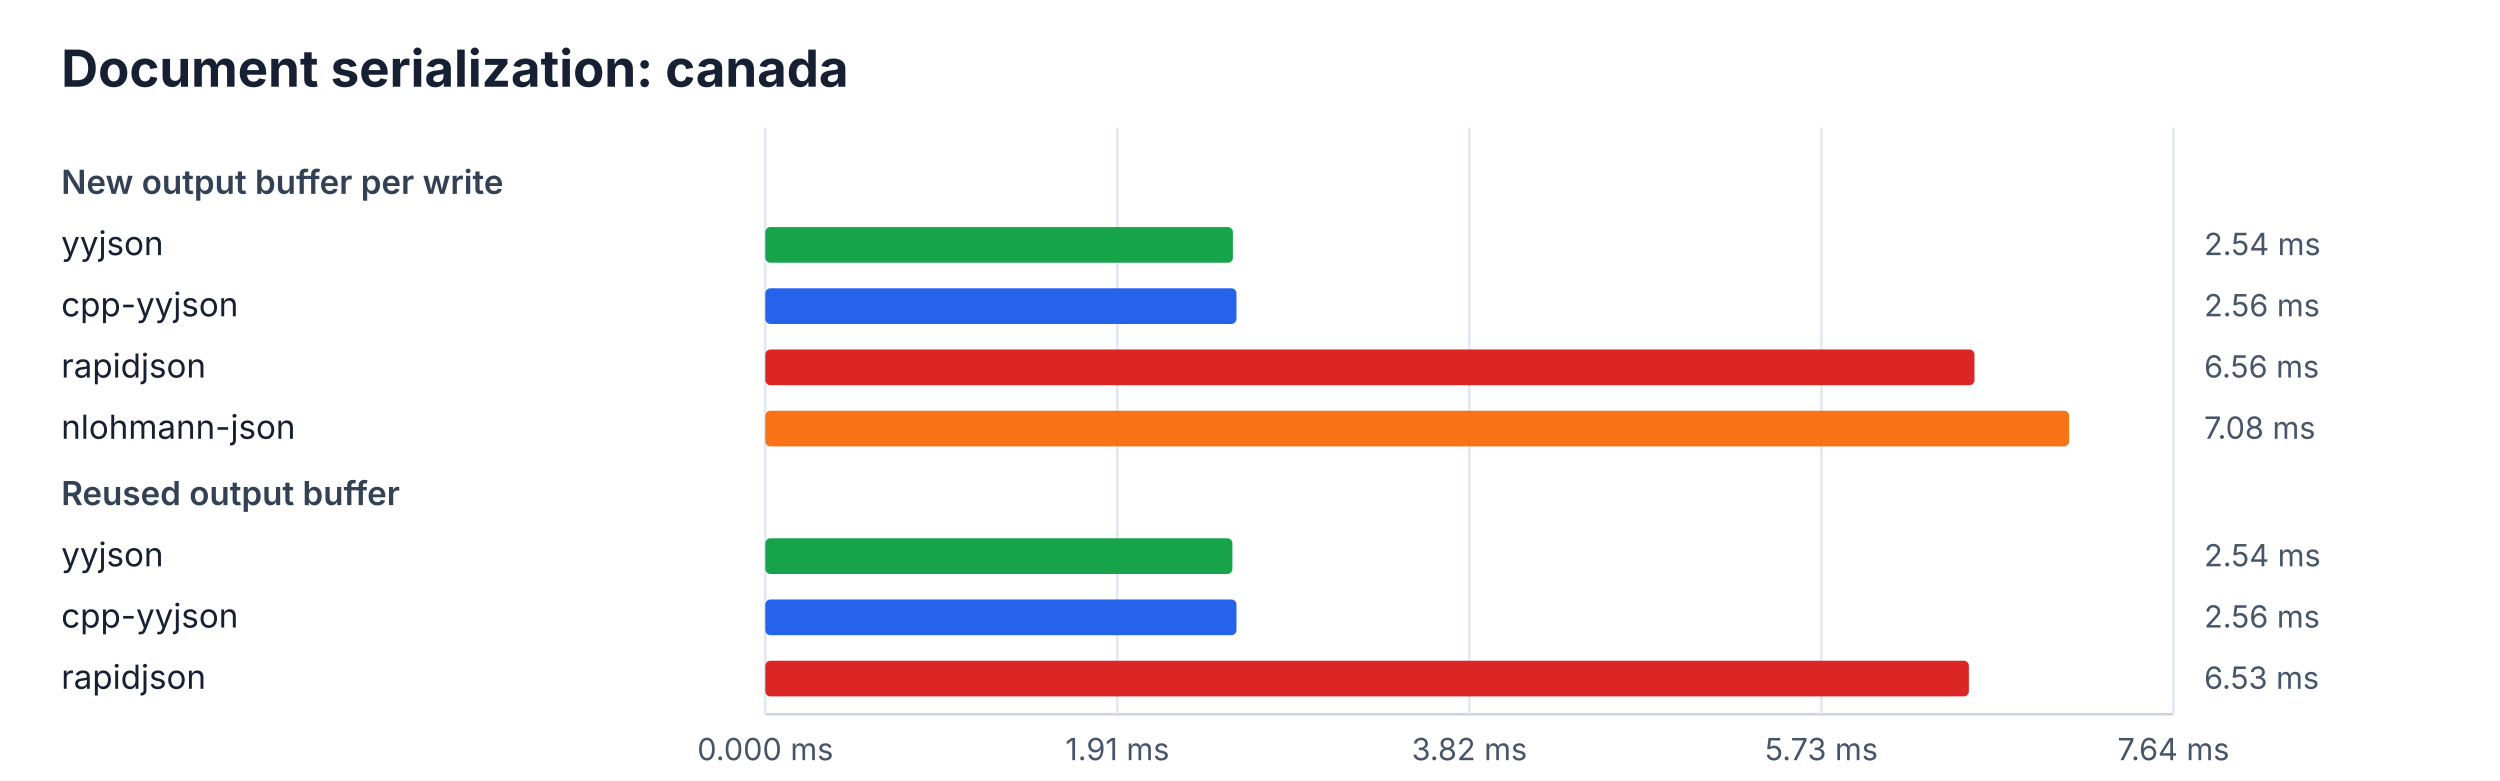
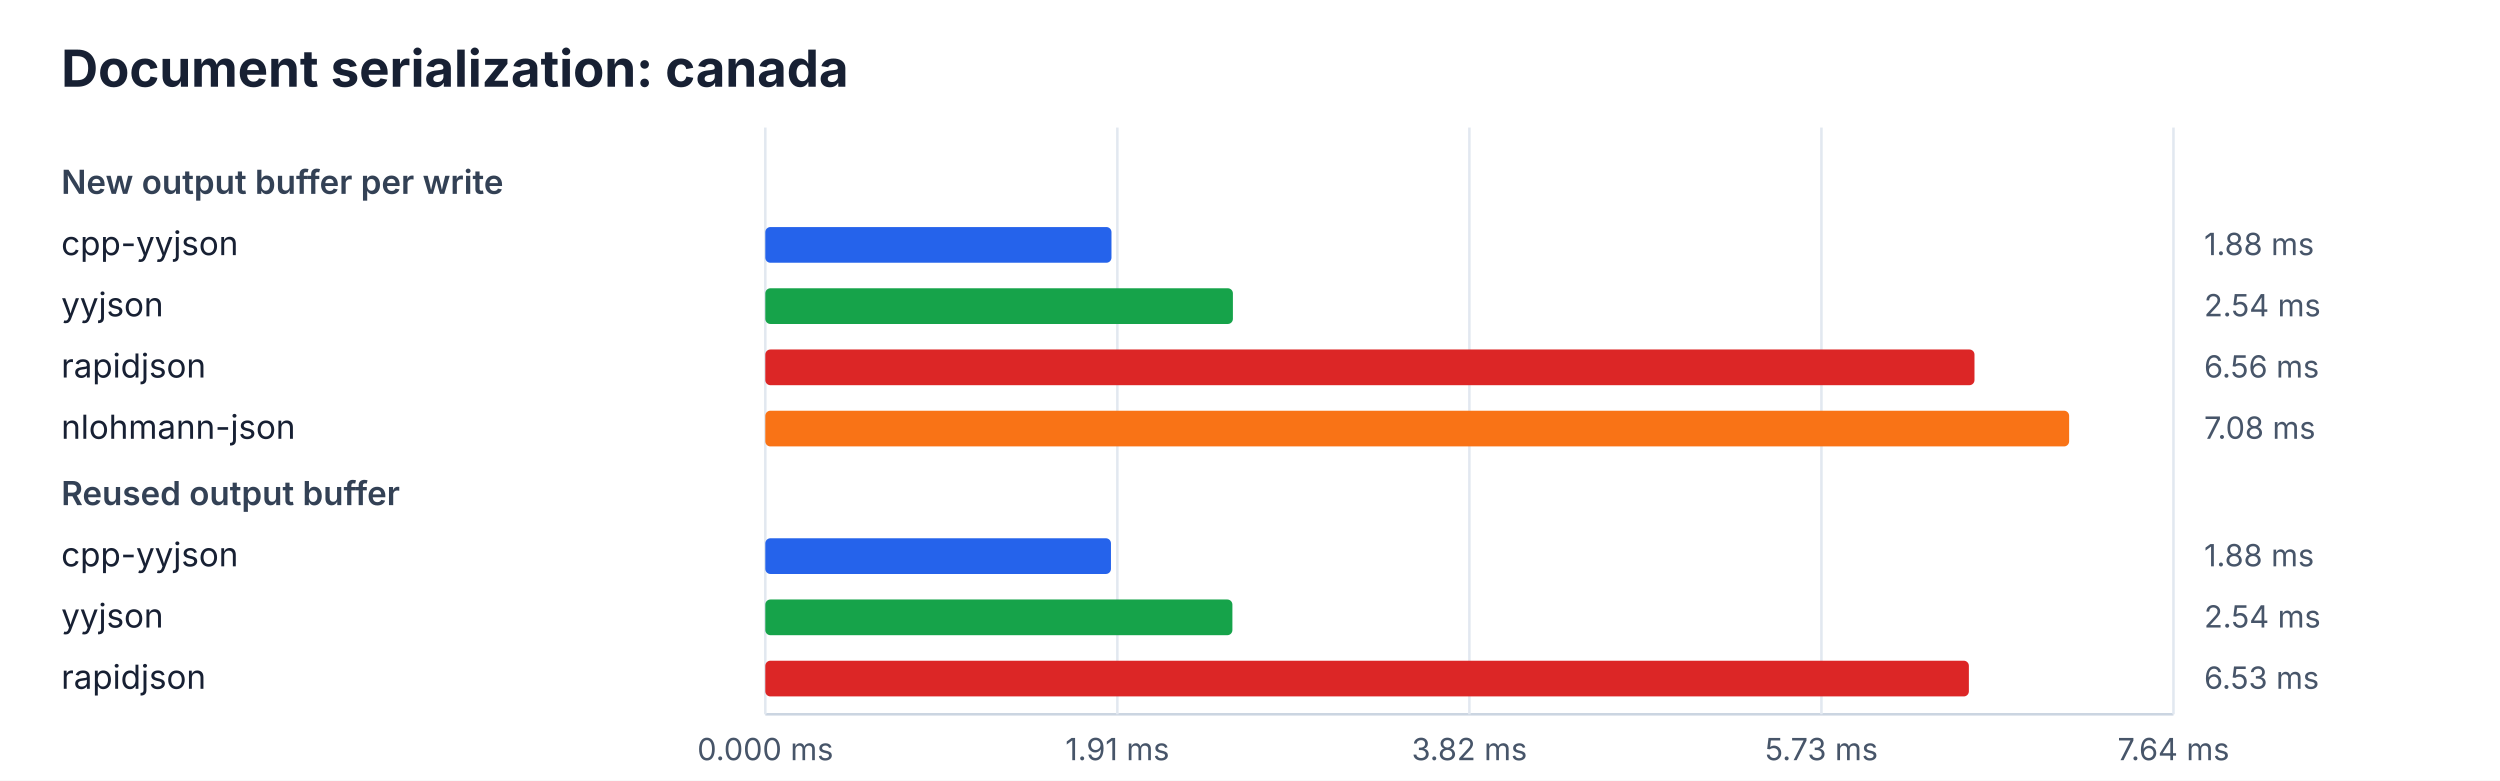
<svg xmlns="http://www.w3.org/2000/svg" width="980" height="306" viewBox="0 0 980 306">
  <rect width="100%" height="100%" fill="#ffffff" />
  <style>text{font-family:ui-sans-serif,system-ui,-apple-system,BlinkMacSystemFont,"Segoe UI",sans-serif;fill:#172033}.title{font-size:20px;font-weight:700}.heading{font-size:13px;font-weight:600;fill:#334155}.label{font-size:13px}.value{font-size:12px;fill:#475569}.axis{stroke:#cbd5e1;stroke-width:1}.grid{stroke:#e2e8f0;stroke-width:1}</style>
  <text x="24" y="34" class="title">Document serialization: canada</text>
  <line x1="300" y1="280" x2="852" y2="280" class="axis" />
  <line x1="300.0" y1="50" x2="300.0" y2="280" class="grid" />
  <text x="300.0" y="298" class="value" text-anchor="middle">0.000 ms</text>
  <line x1="438.0" y1="50" x2="438.0" y2="280" class="grid" />
  <text x="438.0" y="298" class="value" text-anchor="middle">1.91 ms</text>
  <line x1="576.0" y1="50" x2="576.0" y2="280" class="grid" />
  <text x="576.0" y="298" class="value" text-anchor="middle">3.82 ms</text>
  <line x1="714.0" y1="50" x2="714.0" y2="280" class="grid" />
  <text x="714.0" y="298" class="value" text-anchor="middle">5.73 ms</text>
  <line x1="852.0" y1="50" x2="852.0" y2="280" class="grid" />
  <text x="852.0" y="298" class="value" text-anchor="middle">7.64 ms</text>
  <text x="24" y="76" class="heading">New output buffer per write</text>
-   <text x="24" y="100" class="label">yyjson</text>
-   <rect x="300" y="89" width="183.3" height="14" rx="2" fill="#16a34a" />
-   <text x="864" y="100" class="value">2.54 ms</text>
-   <text x="24" y="124" class="label">cpp-yyjson</text>
-   <rect x="300" y="113" width="184.7" height="14" rx="2" fill="#2563eb" />
-   <text x="864" y="124" class="value">2.56 ms</text>
+   <text x="24" y="100" class="label">cpp-yyjson</text>
+   <rect x="300" y="89" width="135.7" height="14" rx="2" fill="#2563eb" />
+   <text x="864" y="100" class="value">1.88 ms</text>
+   <text x="24" y="124" class="label">yyjson</text>
+   <rect x="300" y="113" width="183.3" height="14" rx="2" fill="#16a34a" />
+   <text x="864" y="124" class="value">2.54 ms</text>
  <text x="24" y="148" class="label">rapidjson</text>
  <rect x="300" y="137" width="474.0" height="14" rx="2" fill="#dc2626" />
  <text x="864" y="148" class="value">6.56 ms</text>
  <text x="24" y="172" class="label">nlohmann-json</text>
  <rect x="300" y="161" width="511.1" height="14" rx="2" fill="#f97316" />
  <text x="864" y="172" class="value">7.08 ms</text>
  <text x="24" y="198" class="heading">Reused output buffer</text>
-   <text x="24" y="222" class="label">yyjson</text>
-   <rect x="300" y="211" width="183.1" height="14" rx="2" fill="#16a34a" />
-   <text x="864" y="222" class="value">2.54 ms</text>
-   <text x="24" y="246" class="label">cpp-yyjson</text>
-   <rect x="300" y="235" width="184.7" height="14" rx="2" fill="#2563eb" />
-   <text x="864" y="246" class="value">2.56 ms</text>
+   <text x="24" y="222" class="label">cpp-yyjson</text>
+   <rect x="300" y="211" width="135.5" height="14" rx="2" fill="#2563eb" />
+   <text x="864" y="222" class="value">1.88 ms</text>
+   <text x="24" y="246" class="label">yyjson</text>
+   <rect x="300" y="235" width="183.1" height="14" rx="2" fill="#16a34a" />
+   <text x="864" y="246" class="value">2.54 ms</text>
  <text x="24" y="270" class="label">rapidjson</text>
  <rect x="300" y="259" width="471.8" height="14" rx="2" fill="#dc2626" />
  <text x="864" y="270" class="value">6.53 ms</text>
</svg>
